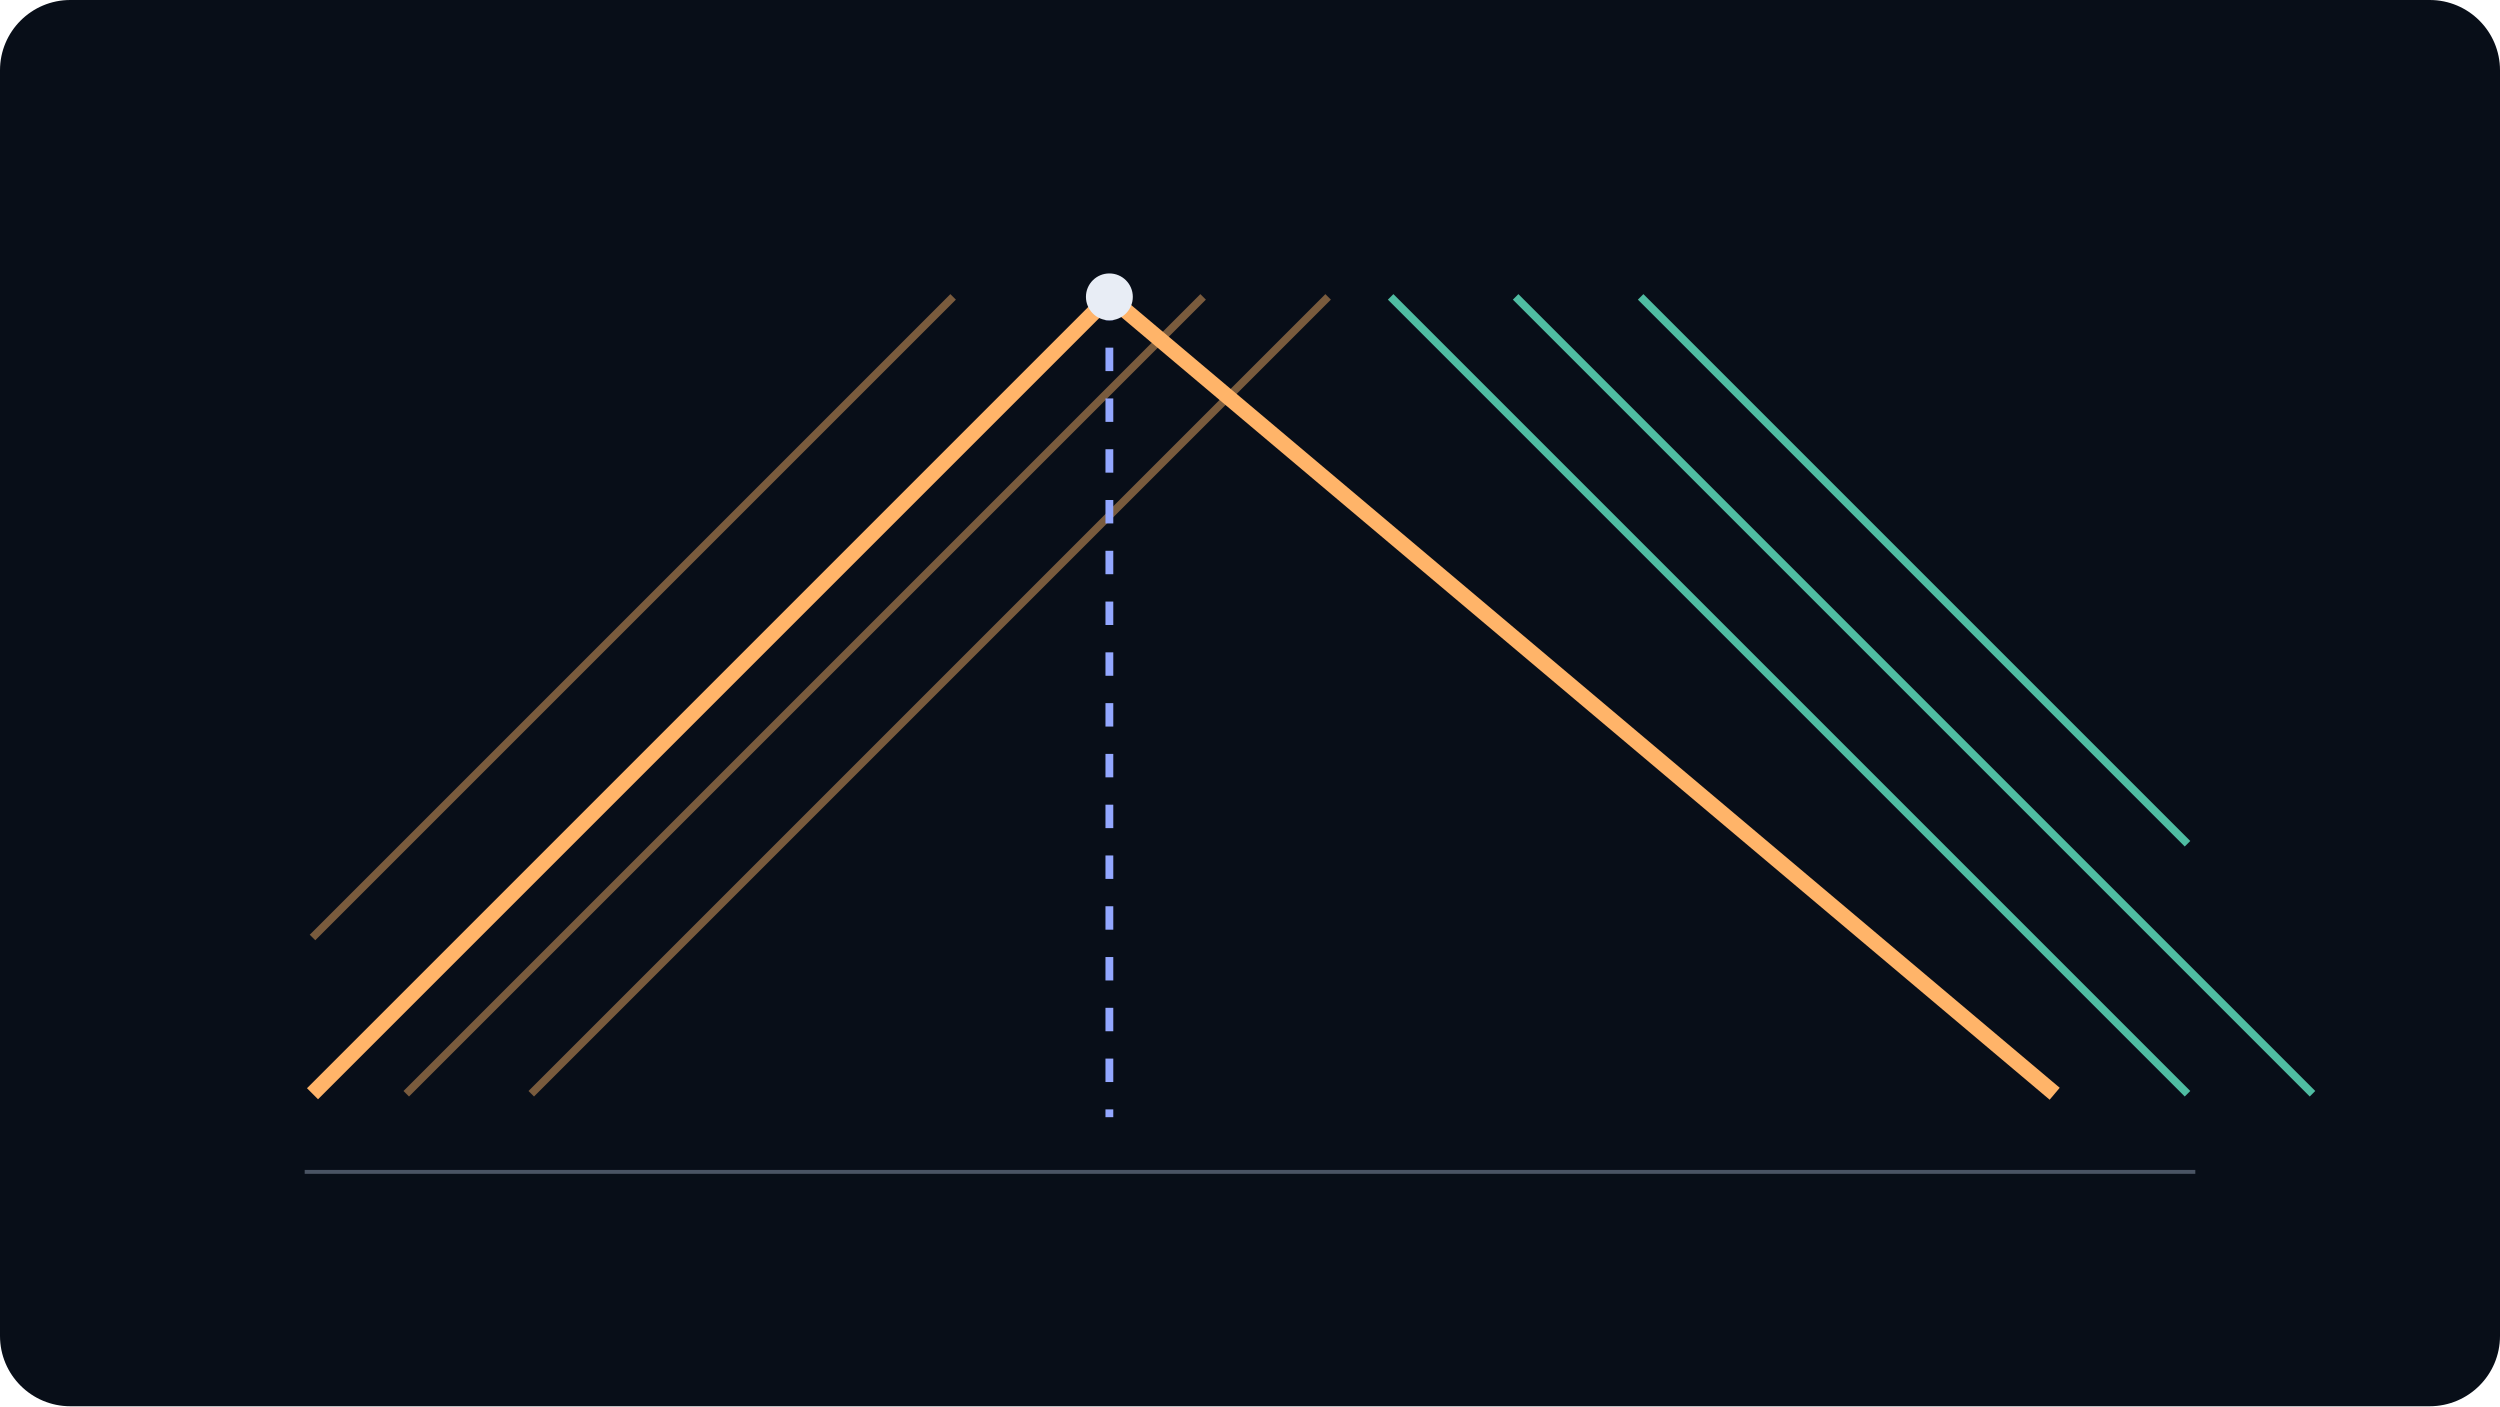
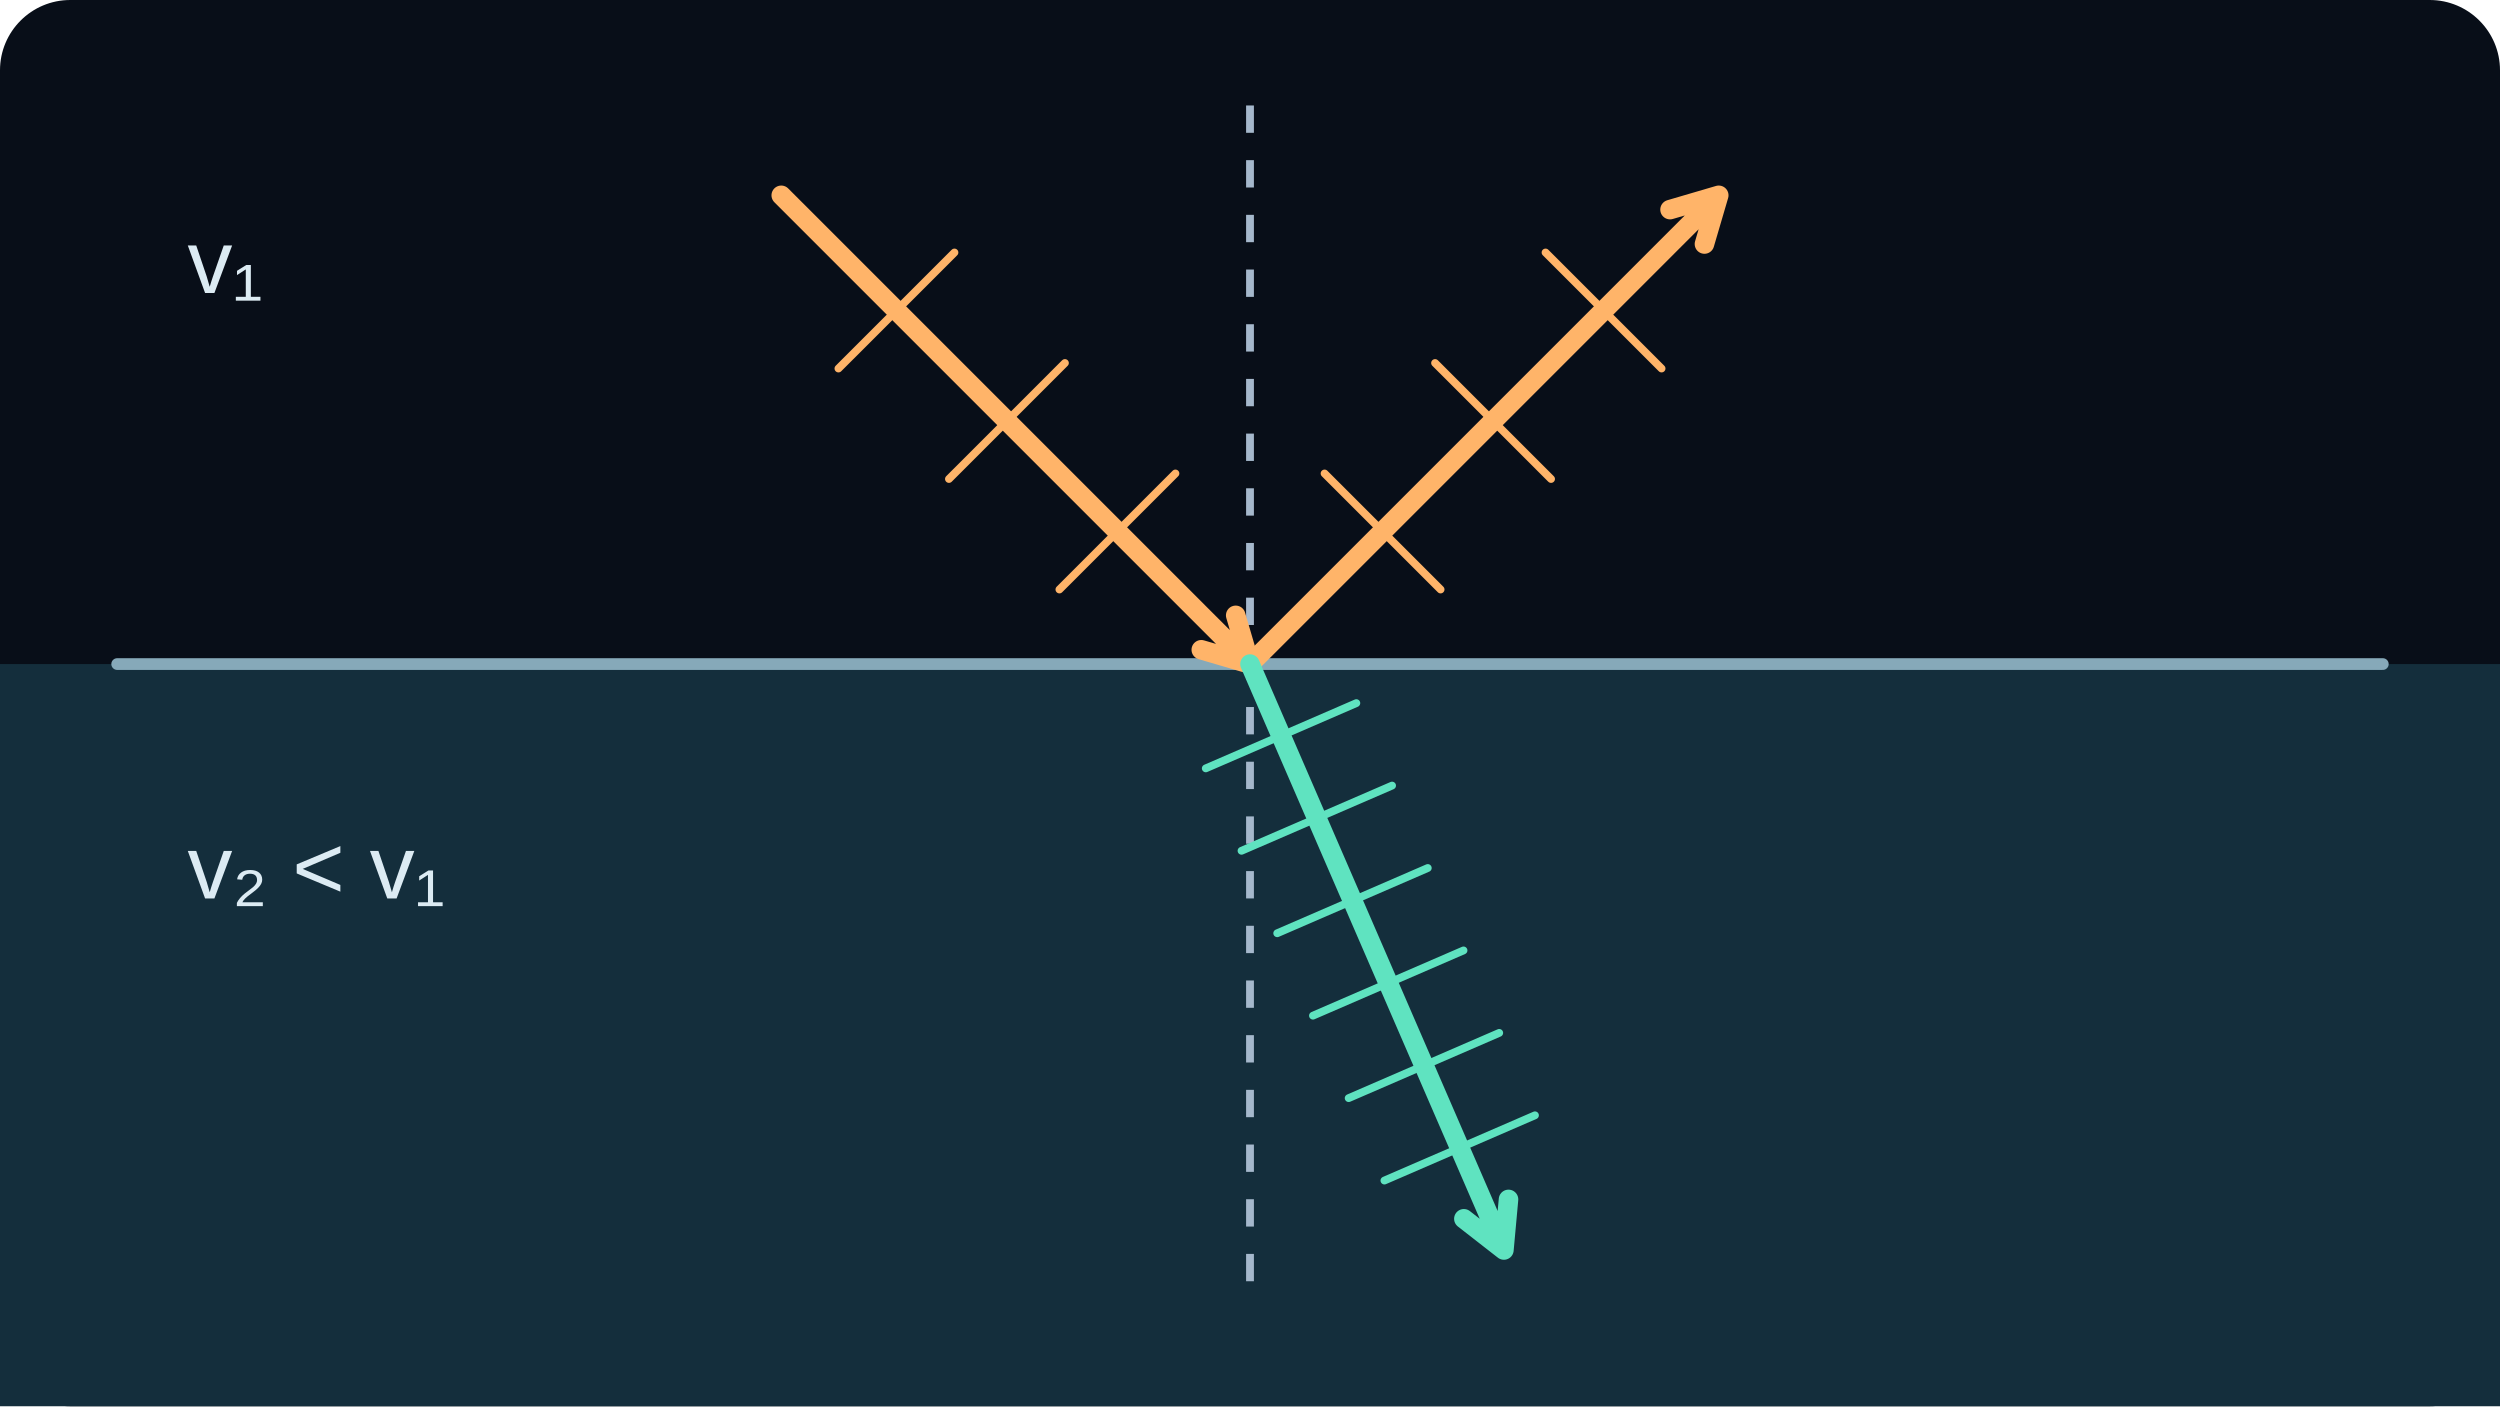
- <svg xmlns="http://www.w3.org/2000/svg" viewBox="0 0 640 360" fill="none">
+ <svg xmlns="http://www.w3.org/2000/svg" viewBox="0 0 640 360">
  <rect width="640" height="360" rx="18" fill="#080e18" />
-   <path d="M80 280 284 76M284 76l242 204" stroke="#ffb469" stroke-width="4" />
-   <path d="M80 240 244 76M104 280 308 76M136 280 340 76" stroke="#ffb469" stroke-opacity=".46" stroke-width="2" />
-   <path d="M356 76 560 280M388 76 592 280M420 76 560 216" stroke="#5fe3c0" stroke-opacity=".82" stroke-width="2" />
-   <path d="M284 76V286" stroke="#93a7ff" stroke-width="2" stroke-dasharray="6 7" />
-   <path d="M78 300h484" stroke="#93a1b5" stroke-opacity=".48" />
-   <circle cx="284" cy="76" r="6" fill="#e8edf5" />
+   <path d="M0 170H640V360H0Z" fill="#142e3c" />
+   <path d="M30 170H610" fill="none" stroke="#86a9b9" stroke-width="3" stroke-linecap="round" stroke-linejoin="round" />
+   <path d="M320 27V332" stroke="#a5b8cc" stroke-width="2" stroke-dasharray="7 7" />
+   <path d="M200 50L320 170M307.53 166.34L320 170 316.34 157.53" fill="none" stroke="#ffb469" stroke-width="5" stroke-linecap="round" stroke-linejoin="round" />
+   <path d="M320 170L440 50M436.34 62.47L440 50 427.53 53.66" fill="none" stroke="#ffb469" stroke-width="5" stroke-linecap="round" stroke-linejoin="round" />
+   <path d="M320 170L385 320M374.75 312.01L385 320 386.18 307.05" fill="none" stroke="#5fe3c0" stroke-width="5" stroke-linecap="round" stroke-linejoin="round" />
+   <path d="M271.21 150.91L300.91 121.21M242.93 122.62L272.62 92.93M214.64 94.34L244.34 64.64M339.09 121.21L368.79 150.91M367.38 92.93L397.07 122.62M395.66 64.64L425.36 94.34" fill="none" stroke="#ffb469" stroke-width="2" stroke-linecap="round" stroke-linejoin="round" />
+   <path d="M347.22 180.00L308.68 196.70M356.37 201.11L317.83 217.80M365.51 222.21L326.97 238.91M374.66 243.31L336.12 260.01M383.80 264.42L345.26 281.12M392.95 285.52L354.41 302.22" fill="none" stroke="#5fe3c0" stroke-width="2" stroke-linecap="round" stroke-linejoin="round" />
+   <text x="48" y="75" fill="#dcebf3" font-family="Arial,sans-serif" font-size="23">v₁</text>
+   <text x="48" y="230" fill="#dcebf3" font-family="Arial,sans-serif" font-size="23">v₂ &lt; v₁</text>
</svg>
